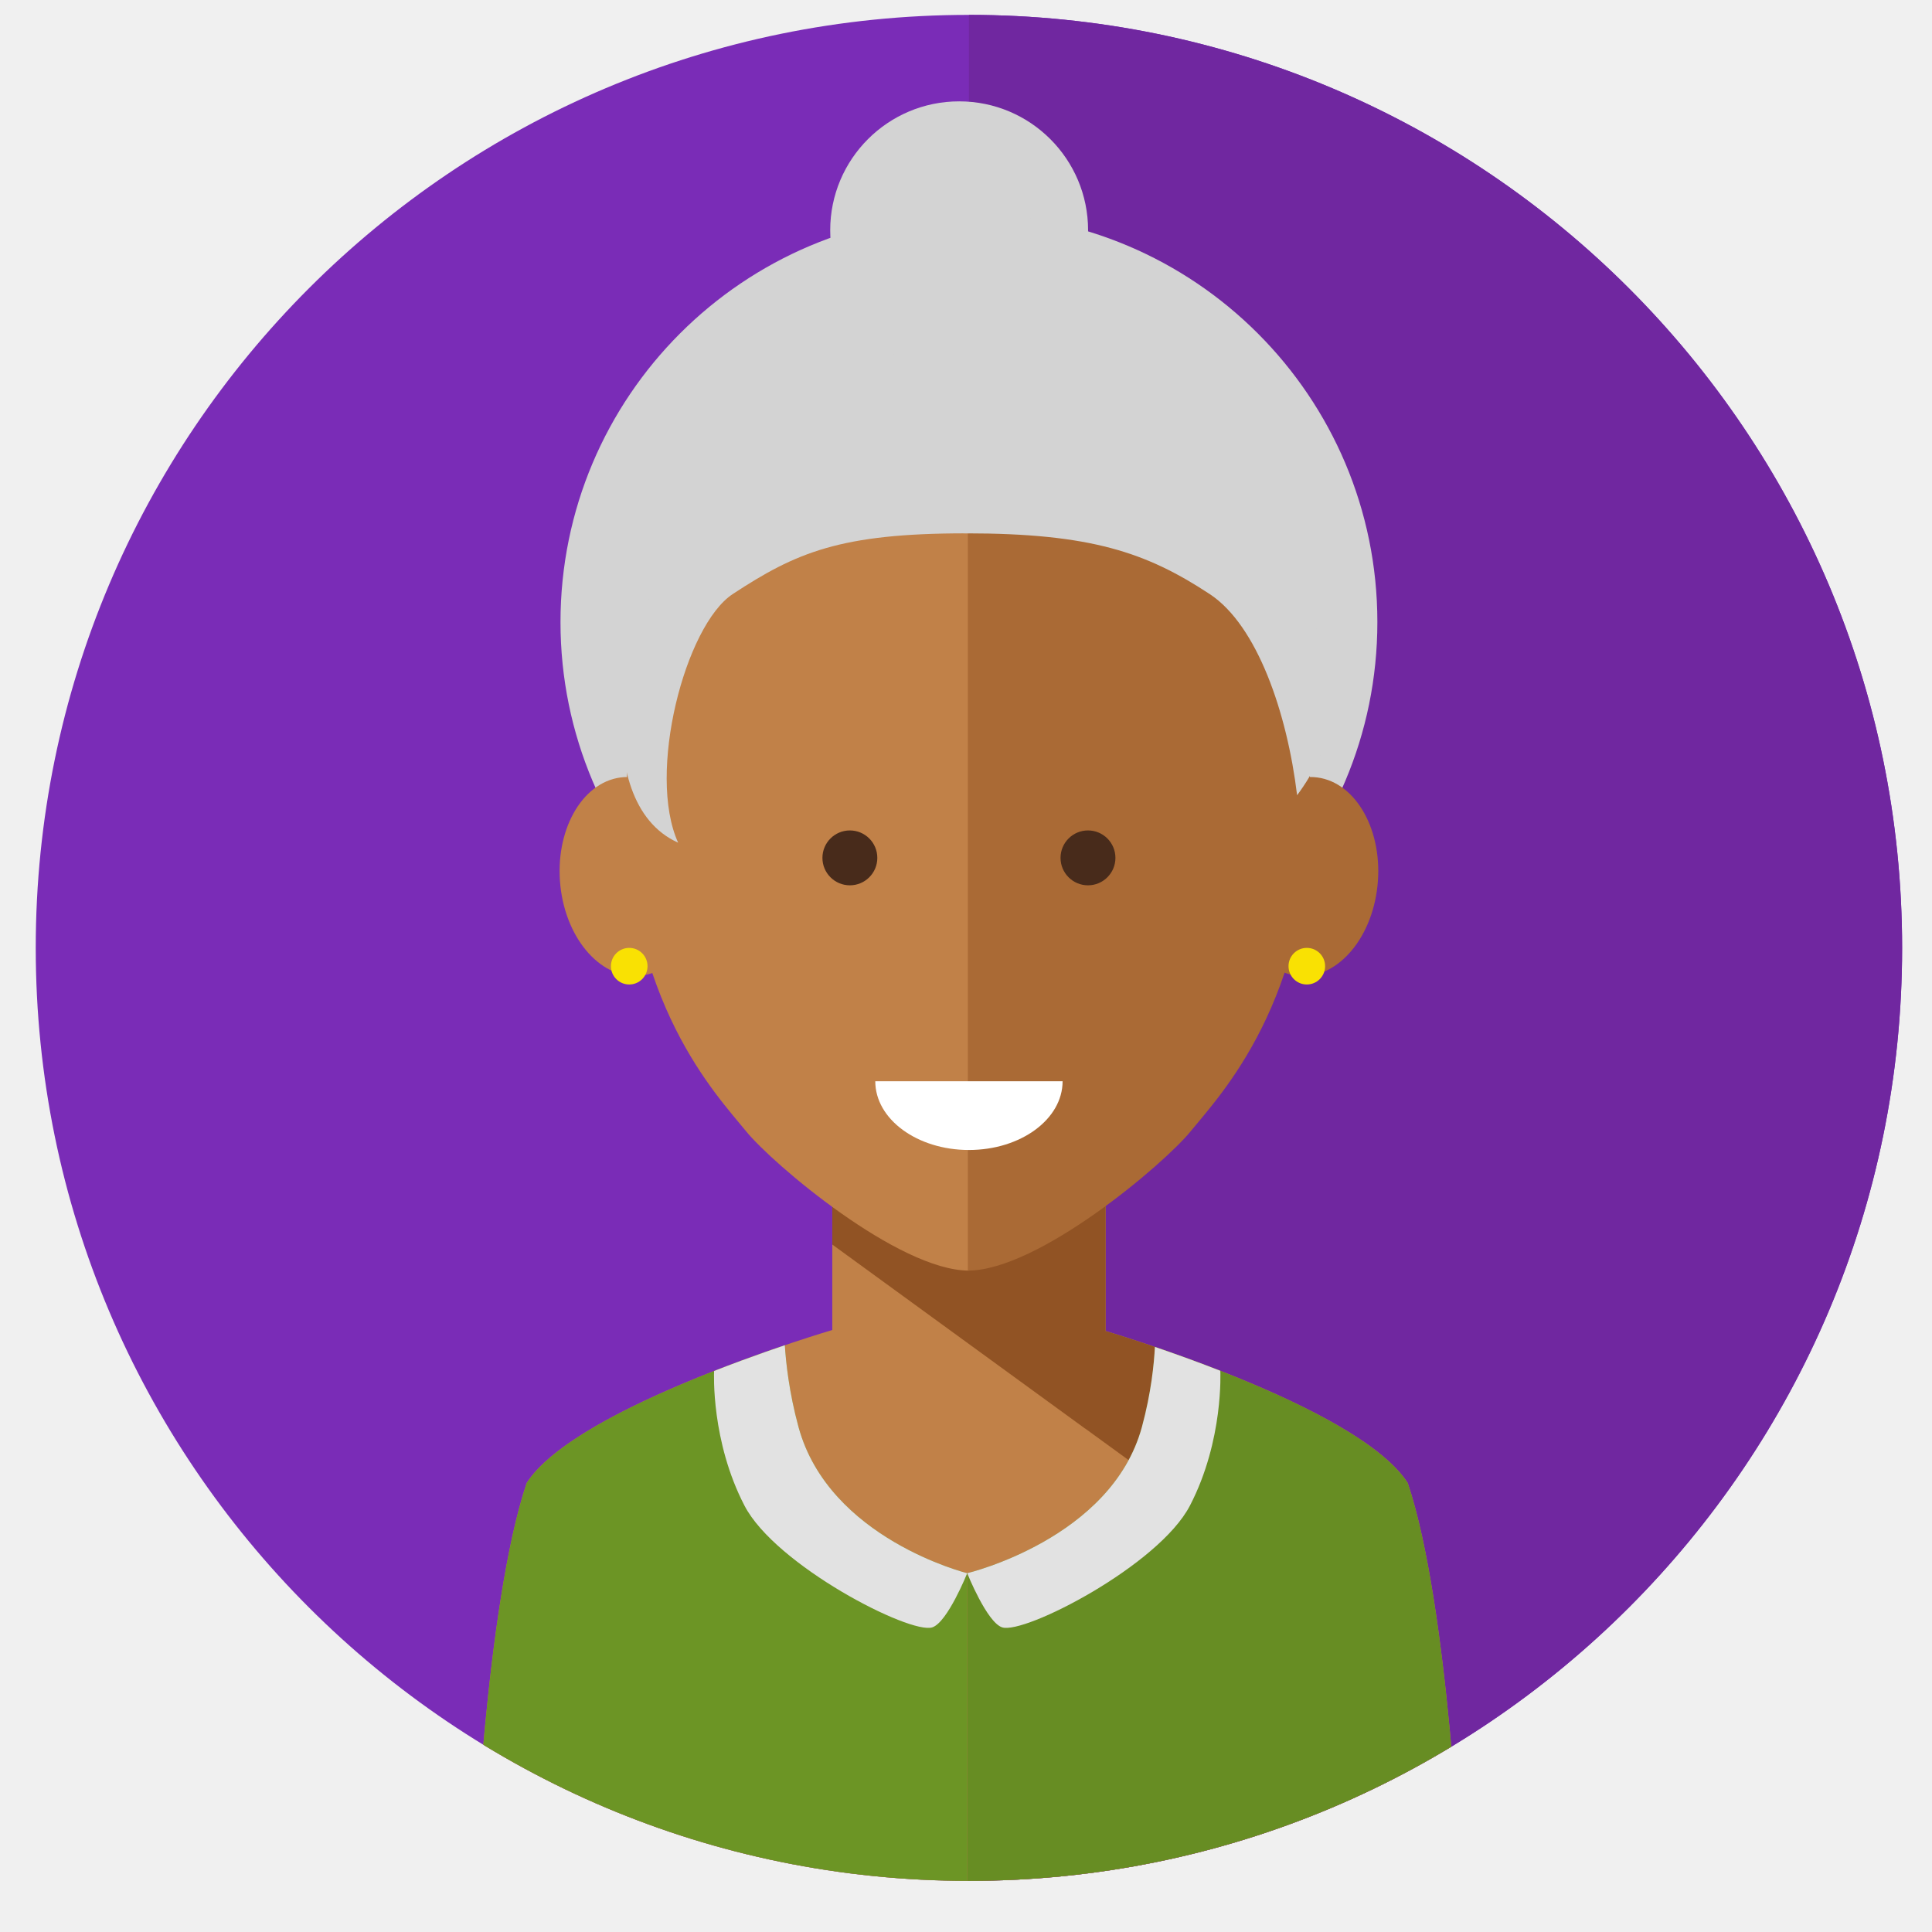
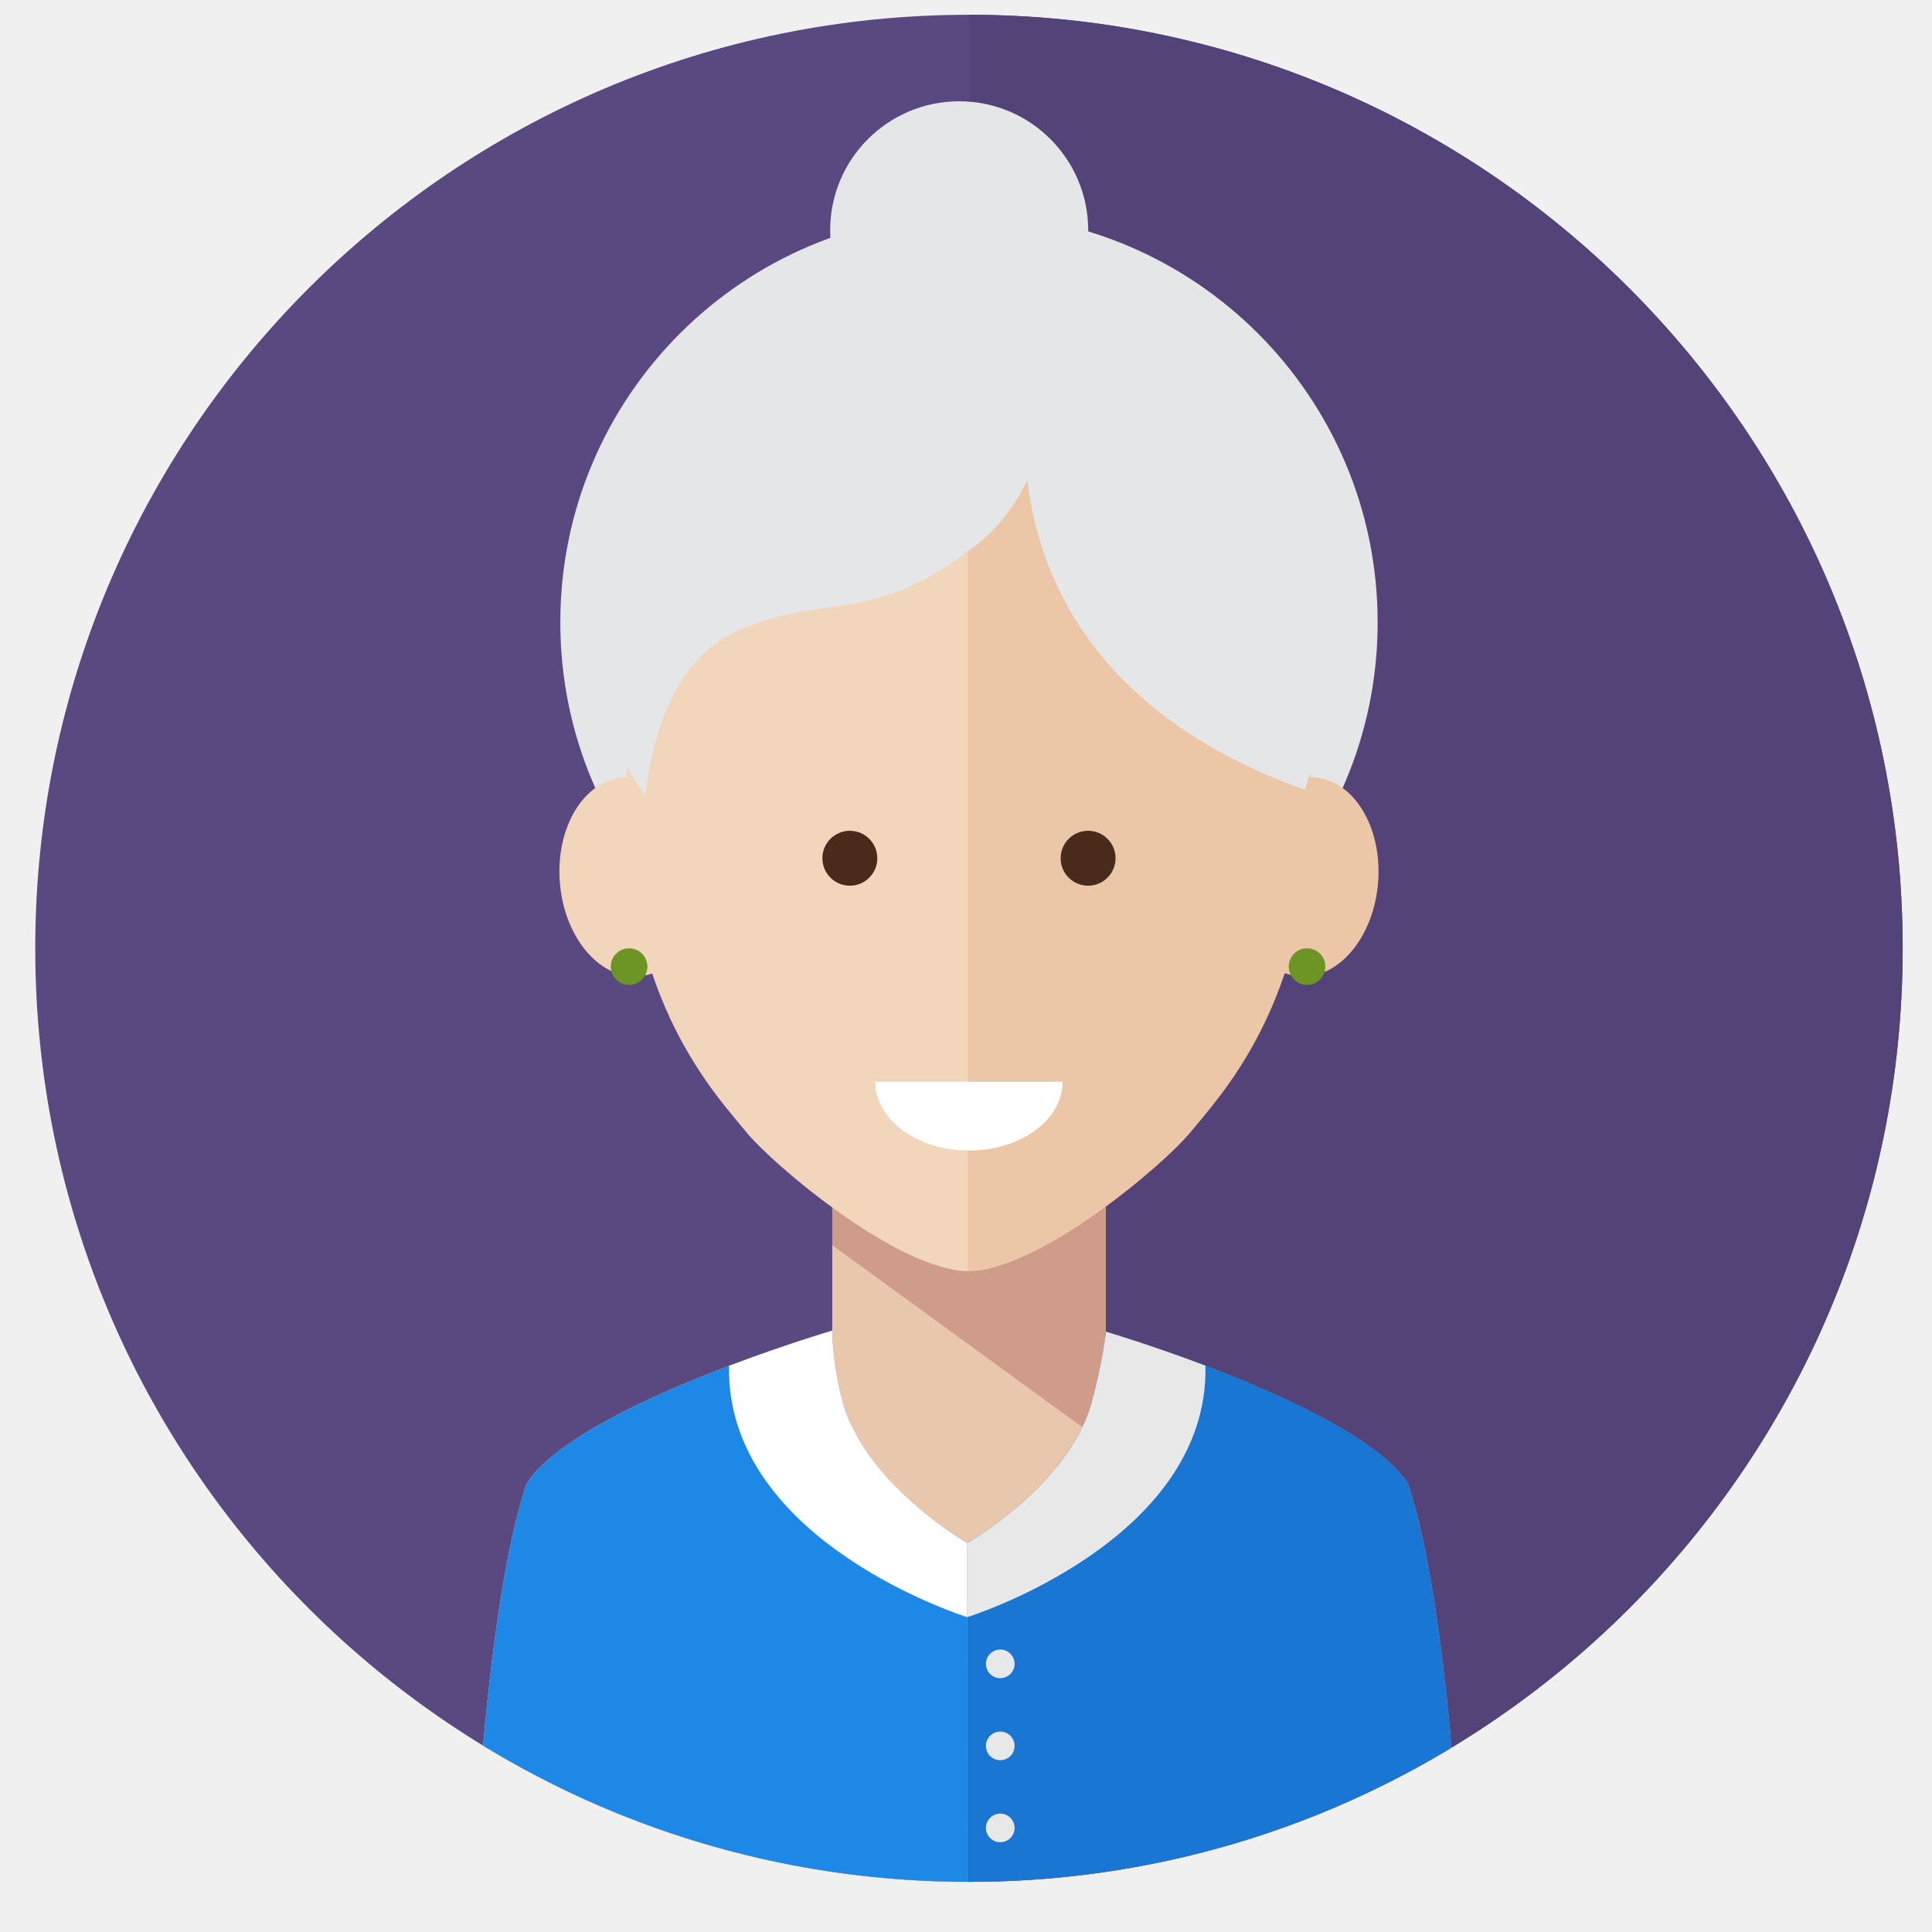
- <svg xmlns="http://www.w3.org/2000/svg" xmlns:xlink="http://www.w3.org/1999/xlink" width="253px" height="253px" viewBox="0 0 253 253" version="1.1">
+ <svg xmlns="http://www.w3.org/2000/svg" xmlns:xlink="http://www.w3.org/1999/xlink" width="255px" height="255px" viewBox="0 0 255 255" version="1.1">
  <defs>
-     <path id="path-1" d="M245.035,122.245 C245.035,54.767 190.323,0.066 122.83,0.066 C55.342,0.066 0.631,54.767 0.631,122.245 C0.631,189.725 55.342,244.424 122.83,244.424 C190.323,244.424 245.035,189.725 245.035,122.245" />
+     <path id="path-1" d="M246.956,123.281 C246.956,55.231 191.782,0.067 123.717,0.067 C55.657,0.067 0.481,55.231 0.481,123.281 C0.481,191.333 55.657,246.496 123.717,246.496 C191.782,246.496 246.956,191.333 246.956,123.281" />
  </defs>
  <g id="Smartphone" stroke="none" stroke-width="1" fill="none" fill-rule="evenodd">
-     <g id="avatars_profile" transform="translate(-2806, -1)">
-       <g id="img_profile_avatar_10" transform="translate(2808, 2.881356)">
-         <path d="M247.087,122.247 C247.087,54.77 192.375,0.068 124.885,0.068 C57.393,0.068 2.68,54.77 2.68,122.247 C2.68,189.725 57.393,244.424 124.885,244.424 C192.375,244.424 247.087,189.725 247.087,122.247" id="Fill-204" fill="#7A2CB7" />
-         <path d="M247.087,122.247 C247.087,54.77 192.375,0.068 124.885,0.068 L124.885,244.424 C192.375,244.424 247.087,189.725 247.087,122.247" id="Fill-205" fill="#7027A0" />
-         <g id="Group-229" transform="translate(2.05192, 0)">
+     <g id="avatars_profile" transform="translate(-2493, 0)">
+       <g id="img_profile_avatar_09" transform="translate(2496, 1.881356)">
+         <path d="M248.131,123.283 C248.131,55.234 192.955,0.068 124.892,0.068 C56.83,0.068 1.653,55.234 1.653,123.283 C1.653,191.333 56.83,246.496 124.892,246.496 C192.955,246.496 248.131,191.333 248.131,123.283" id="Fill-176" fill="#5A4980" />
+         <path d="M248.131,123.283 C248.131,55.234 192.955,0.068 124.892,0.068 L124.892,246.496 C192.955,246.496 248.131,191.333 248.131,123.283" id="Fill-177" fill="#534378" />
+         <g id="Group-203" transform="translate(1.173066, 0)">
          <mask id="mask-2" fill="white">
            <use xlink:href="#path-1" />
          </mask>
-           <g id="Clip-207" />
-           <path d="M140.727,193.823 L122.606,244.641 L104.938,193.823 L104.938,154.588 L140.727,154.588 L140.727,193.823" id="Fill-206" fill="#C18148" mask="url(#mask-2)" />
-           <path d="M140.727,187.147 L104.938,161.094 L104.938,154.588 L140.727,154.588 L140.727,187.147" id="Fill-208" fill="#915324" mask="url(#mask-2)" />
-           <path d="M122.606,244.641 L122.606,195.772 C122.606,195.772 109.254,192.462 106.312,181.649 C104.898,176.453 104.938,172.284 104.938,172.284 C104.938,172.284 71.434,182.141 64.915,192.324 C59.494,208.464 58.006,244.641 58.006,244.641 L122.606,244.641" id="Fill-209" fill="#C18148" mask="url(#mask-2)" />
-           <path d="M122.606,244.641 L122.606,195.772 C122.606,195.772 136.534,192.462 139.48,181.649 C140.892,176.453 140.764,172.43 140.764,172.43 C140.764,172.43 173.779,182.141 180.297,192.324 C185.72,208.464 187.208,244.641 187.208,244.641 L122.606,244.641" id="Fill-210" fill="#C18148" mask="url(#mask-2)" />
-           <path d="M138.012,185.157 L144.424,189.82 L149.219,175.204 C144.274,173.465 140.764,172.43 140.764,172.43 C140.764,172.43 137.605,173.984 136.192,179.18 C135.846,180.453 138.012,185.157 138.012,185.157" id="Fill-211" fill="#915324" mask="url(#mask-2)" />
-           <path d="M100.513,184.984 C99.283,180.465 98.865,176.529 98.723,174.28 C88.715,177.668 69.662,184.908 64.915,192.324 C59.494,208.464 58.006,244.641 58.006,244.641 L122.606,244.641 L122.606,204.132 C122.606,204.132 104.502,199.644 100.513,184.984" id="Fill-212" fill="#6C9525" mask="url(#mask-2)" />
-           <path d="M180.297,192.324 C175.598,184.983 157.128,177.886 147.185,174.5 C147.073,176.703 146.699,180.521 145.485,184.984 C141.492,199.644 122.606,204.132 122.606,204.132 L122.606,244.641 L187.208,244.641 C187.208,244.641 185.72,208.464 180.297,192.324" id="Fill-213" fill="#678D23" mask="url(#mask-2)" />
-           <path d="M127.178,211.224 C130.085,212.183 147.707,203.113 151.768,195.293 C156.232,186.699 155.749,177.636 155.751,177.626 C152.602,176.394 149.633,175.333 147.185,174.5 C147.073,176.703 146.699,180.521 145.485,184.984 C141.492,199.644 122.606,204.132 122.606,204.132 C122.606,204.132 125.179,210.566 127.178,211.224" id="Fill-214" fill="#E2E2E2" mask="url(#mask-2)" />
-           <path d="M89.461,177.652 C89.45,177.934 89.05,186.831 93.444,195.293 C97.505,203.113 115.128,212.183 118.035,211.224 C120.032,210.566 122.606,204.132 122.606,204.132 C122.606,204.132 104.502,199.644 100.513,184.984 C99.283,180.465 98.865,176.529 98.723,174.28 C97.969,174.537 97.092,174.839 96.158,175.167 C94.113,175.887 91.838,176.722 89.461,177.652" id="Fill-215" fill="#E2E2E2" mask="url(#mask-2)" />
-           <path d="M138.436,28.273 C138.436,18.949 130.877,11.392 121.552,11.392 C112.227,11.392 104.666,18.949 104.666,28.273 C104.666,37.597 112.227,45.154 121.552,45.154 C130.877,45.154 138.436,37.597 138.436,28.273" id="Fill-216" fill="#D3D3D3" mask="url(#mask-2)" />
-           <path d="M176.318,79.584 C176.318,50.051 152.371,26.109 122.833,26.109 C93.294,26.109 69.346,50.051 69.346,79.584 C69.346,109.117 93.294,133.059 122.833,133.059 C152.371,133.059 176.318,109.117 176.318,79.584" id="Fill-217" fill="#D3D3D3" mask="url(#mask-2)" />
-           <path d="M122.833,49.026 C105.457,49.026 77.977,58.596 77.977,103.441 C77.977,129.333 89.831,141.542 93.628,146.234 C97.124,150.552 113.617,164.507 122.833,164.507 L122.833,49.026" id="Fill-218" fill="#C18148" mask="url(#mask-2)" />
-           <path d="M69.333,114.134 C68.566,106.968 72.092,100.611 77.202,99.931 C82.317,99.251 87.082,104.509 87.849,111.674 C88.616,118.838 85.09,125.195 79.978,125.875 C74.864,126.555 70.1,121.298 69.333,114.134" id="Fill-219" fill="#C18148" mask="url(#mask-2)" />
-           <path d="M122.691,49.026 C140.067,49.026 167.546,58.596 167.546,103.441 C167.546,129.333 155.692,141.542 151.893,146.234 C148.401,150.552 131.905,164.507 122.691,164.507 L122.691,49.026" id="Fill-220" fill="#AA6A35" mask="url(#mask-2)" />
-           <path d="M176.331,114.134 C177.099,106.968 173.572,100.611 168.463,99.931 C163.348,99.251 158.583,104.509 157.817,111.674 C157.049,118.838 160.574,125.195 165.687,125.875 C170.801,126.555 175.565,121.298 176.331,114.134" id="Fill-221" fill="#AA6A35" mask="url(#mask-2)" />
-           <path d="M122.833,148.712 C129.606,148.712 135.097,144.685 135.097,139.713 L110.568,139.713 C110.568,144.685 116.059,148.712 122.833,148.712" id="Fill-222" fill="#FFFFFF" mask="url(#mask-2)" />
-           <path d="M142.016,110.46 C142.016,112.443 140.408,114.053 138.422,114.053 C136.437,114.053 134.828,112.443 134.828,110.46 C134.828,108.476 136.437,106.866 138.422,106.866 C140.408,106.866 142.016,108.476 142.016,110.46" id="Fill-223" fill="#482B1B" mask="url(#mask-2)" />
-           <path d="M110.835,110.46 C110.835,112.443 109.227,114.053 107.241,114.053 C105.256,114.053 103.647,112.443 103.647,110.46 C103.647,108.476 105.256,106.866 107.241,106.866 C109.227,106.866 110.835,108.476 110.835,110.46" id="Fill-224" fill="#482B1B" mask="url(#mask-2)" />
-           <path d="M122.242,34.918 C121.41,34.811 120.54,34.738 119.607,34.729 C119.607,34.729 90.256,36.927 82.09,75.145 C78.168,78.085 72.567,103 84.753,108.472 C80.622,99.386 85.676,80.007 91.901,75.913 C100.191,70.464 106,67.961 122.409,67.961 C132.752,67.961 134.861,50.593 133.046,43.518 C129.784,34.729 121.453,35.059 122.242,34.918" id="Fill-225" fill="#D3D3D3" mask="url(#mask-2)" />
-           <path d="M124.021,34.918 C124.853,34.811 125.723,34.738 126.656,34.729 C126.656,34.729 156.007,36.927 164.173,75.145 C168.095,78.085 175.282,89.518 165.807,102.256 C164.502,91.477 160.587,80.007 154.362,75.913 C146.074,70.464 138.816,67.961 122.409,67.961 C112.065,67.961 111.402,50.593 113.216,43.518 C116.48,34.729 124.81,35.059 124.021,34.918" id="Fill-226" fill="#D3D3D3" mask="url(#mask-2)" />
-           <path d="M169.475,124.643 C169.475,125.967 168.402,127.039 167.078,127.039 C165.754,127.039 164.682,125.967 164.682,124.643 C164.682,123.319 165.754,122.247 167.078,122.247 C168.402,122.247 169.475,123.319 169.475,124.643" id="Fill-227" fill="#F9E103" mask="url(#mask-2)" />
-           <path d="M80.744,124.643 C80.744,125.967 79.672,127.039 78.348,127.039 C77.024,127.039 75.951,125.967 75.951,124.643 C75.951,123.319 77.024,122.247 78.348,122.247 C79.672,122.247 80.744,123.319 80.744,124.643" id="Fill-228" fill="#F9E103" mask="url(#mask-2)" />
+           <g id="Clip-179" />
+           <path d="M141.766,195.465 L123.491,246.714 L105.674,195.465 L105.674,155.899 L141.766,155.899 L141.766,195.465" id="Fill-178" fill="#E9C7AC" mask="url(#mask-2)" />
+           <path d="M141.766,188.733 L105.674,162.459 L105.674,155.899 L141.766,155.899 L141.766,188.733" id="Fill-180" fill="#CE9C88" mask="url(#mask-2)" />
+           <path d="M123.491,246.714 L123.491,197.431 C123.491,197.431 110.026,194.093 107.06,183.189 C105.633,177.948 105.674,173.745 105.674,173.745 C105.674,173.745 71.884,183.684 65.312,193.953 C59.844,210.231 58.343,246.714 58.343,246.714 L123.491,246.714" id="Fill-181" fill="#E9C7AC" mask="url(#mask-2)" />
+           <path d="M123.491,246.714 L123.491,201.78 C123.491,201.78 136.953,194.093 139.924,183.189 C141.349,177.948 141.309,173.745 141.309,173.745 C141.309,173.745 175.099,183.684 181.671,193.953 C187.14,210.231 188.64,246.714 188.64,246.714 L123.491,246.714" id="Fill-182" fill="#CE9C88" mask="url(#mask-2)" />
+           <path d="M123.491,246.714 L123.491,201.78 C123.491,201.78 110.026,194.093 107.06,183.189 C105.633,177.948 105.674,173.745 105.674,173.745 C105.674,173.745 71.884,183.684 65.312,193.953 C59.844,210.231 58.343,246.714 58.343,246.714 L123.491,246.714" id="Fill-183" fill="#1E88E6" mask="url(#mask-2)" />
+           <path d="M123.491,246.714 L123.491,201.78 C123.491,201.78 136.953,194.093 139.924,183.189 C141.349,177.948 141.803,173.891 141.803,173.891 C141.803,173.891 175.099,183.684 181.671,193.953 C187.14,210.231 188.64,246.714 188.64,246.714 L123.491,246.714" id="Fill-184" fill="#1976D3" mask="url(#mask-2)" />
+           <path d="M139.456,28.512 C139.456,19.11 131.832,11.488 122.428,11.488 C113.023,11.488 105.4,19.11 105.4,28.512 C105.4,37.916 113.023,45.536 122.428,45.536 C131.832,45.536 139.456,37.916 139.456,28.512" id="Fill-185" fill="#E5E6E7" mask="url(#mask-2)" />
+           <path d="M177.659,80.258 C177.659,50.475 153.508,26.331 123.719,26.331 C93.929,26.331 69.78,50.475 69.78,80.258 C69.78,110.042 93.929,134.186 123.719,134.186 C153.508,134.186 177.659,110.042 177.659,80.258" id="Fill-186" fill="#E5E6E7" mask="url(#mask-2)" />
+           <path d="M123.719,49.441 C106.196,49.441 78.484,59.093 78.484,104.317 C78.484,130.429 90.438,142.742 94.267,147.473 C97.793,151.828 114.427,165.901 123.719,165.901 L123.719,49.441" id="Fill-187" fill="#F1D6BB" mask="url(#mask-2)" />
+           <path d="M69.766,115.101 C68.993,107.875 72.548,101.463 77.702,100.778 C82.861,100.092 87.666,105.395 88.439,112.621 C89.213,119.846 85.656,126.256 80.502,126.941 C75.345,127.627 70.54,122.326 69.766,115.101" id="Fill-188" fill="#F1D6BB" mask="url(#mask-2)" />
+           <path d="M123.577,49.441 C141.1,49.441 168.812,59.093 168.812,104.317 C168.812,130.429 156.857,142.742 153.027,147.473 C149.505,151.828 132.869,165.901 123.577,165.901 L123.577,49.441" id="Fill-189" fill="#EBC7A7" mask="url(#mask-2)" />
+           <path d="M177.672,115.101 C178.446,107.875 174.89,101.463 169.737,100.778 C164.578,100.092 159.773,105.395 158.999,112.621 C158.226,119.846 161.781,126.256 166.937,126.941 C172.094,127.627 176.899,122.326 177.672,115.101" id="Fill-190" fill="#EBC7A7" mask="url(#mask-2)" />
+           <path d="M123.719,149.973 C130.551,149.973 136.088,145.911 136.088,140.897 L111.351,140.897 C111.351,145.911 116.887,149.973 123.719,149.973" id="Fill-191" fill="#FFFFFF" mask="url(#mask-2)" />
+           <path d="M132.149,45.922 C132.149,45.922 121.48,85.715 168.061,102.376 C179.222,65.949 158.832,42.189 132.149,45.922" id="Fill-192" fill="#E5E6E7" mask="url(#mask-2)" />
+           <path d="M143.066,111.396 C143.066,113.396 141.444,115.02 139.441,115.02 C137.439,115.02 135.817,113.396 135.817,111.396 C135.817,109.395 137.439,107.772 139.441,107.772 C141.444,107.772 143.066,109.395 143.066,111.396" id="Fill-193" fill="#482B1B" mask="url(#mask-2)" />
+           <path d="M111.621,111.396 C111.621,113.396 109.999,115.02 107.996,115.02 C105.994,115.02 104.372,113.396 104.372,111.396 C104.372,109.395 105.994,107.772 107.996,107.772 C109.999,107.772 111.621,109.395 111.621,111.396" id="Fill-194" fill="#482B1B" mask="url(#mask-2)" />
+           <path d="M123.124,35.214 C122.285,35.106 121.408,35.032 120.467,35.024 C120.467,35.024 90.867,37.24 82.632,75.782 C78.677,78.747 71.429,90.277 80.983,103.123 C82.3,92.252 86.284,84.378 93.174,81.38 C105.4,76.063 110.434,81.004 124.602,70.134 C132.876,63.785 135.85,51.022 134.02,43.887 C130.729,35.024 122.328,35.356 123.124,35.214" id="Fill-195" fill="#E5E6E7" mask="url(#mask-2)" />
+           <path d="M170.758,125.699 C170.758,127.034 169.676,128.116 168.341,128.116 C167.005,128.116 165.924,127.034 165.924,125.699 C165.924,124.364 167.005,123.283 168.341,123.283 C169.676,123.283 170.758,124.364 170.758,125.699" id="Fill-196" fill="#6C9525" mask="url(#mask-2)" />
+           <path d="M81.275,125.699 C81.275,127.034 80.193,128.116 78.858,128.116 C77.523,128.116 76.441,127.034 76.441,125.699 C76.441,124.364 77.523,123.283 78.858,123.283 C80.193,123.283 81.275,124.364 81.275,125.699" id="Fill-197" fill="#6C9525" mask="url(#mask-2)" />
+           <path d="M129.739,217.727 C129.739,218.771 128.892,219.617 127.848,219.617 C126.804,219.617 125.957,218.771 125.957,217.727 C125.957,216.685 126.804,215.838 127.848,215.838 C128.892,215.838 129.739,216.685 129.739,217.727" id="Fill-198" fill="#E8E8E8" mask="url(#mask-2)" />
+           <path d="M129.739,228.554 C129.739,229.598 128.892,230.444 127.848,230.444 C126.804,230.444 125.957,229.598 125.957,228.554 C125.957,227.512 126.804,226.665 127.848,226.665 C128.892,226.665 129.739,227.512 129.739,228.554" id="Fill-199" fill="#E8E8E8" mask="url(#mask-2)" />
+           <path d="M129.739,239.381 C129.739,240.425 128.892,241.271 127.848,241.271 C126.804,241.271 125.957,240.425 125.957,239.381 C125.957,238.337 126.804,237.491 127.848,237.491 C128.892,237.491 129.739,238.337 129.739,239.381" id="Fill-200" fill="#E8E8E8" mask="url(#mask-2)" />
+           <path d="M141.803,173.891 C141.803,173.891 141.349,177.948 139.924,183.189 C136.953,194.093 123.491,201.78 123.491,201.78 L123.491,211.562 C123.491,211.562 155.408,201.63 154.935,178.37 C147.656,175.616 141.803,173.891 141.803,173.891" id="Fill-201" fill="#E8E8E8" mask="url(#mask-2)" />
+           <path d="M123.34,201.69 C122.073,200.938 113.222,195.474 108.882,187.578 C108.117,186.184 107.476,184.722 107.058,183.189 C107.048,183.151 107.039,183.113 107.031,183.076 C105.636,177.889 105.674,173.745 105.674,173.745 C105.674,173.745 99.568,175.542 92.049,178.395 C91.598,201.638 123.491,211.562 123.491,211.562 L123.491,201.78 C123.491,201.78 123.439,201.749 123.34,201.69" id="Fill-202" fill="#FFFFFF" mask="url(#mask-2)" />
        </g>
      </g>
    </g>
  </g>
</svg>
